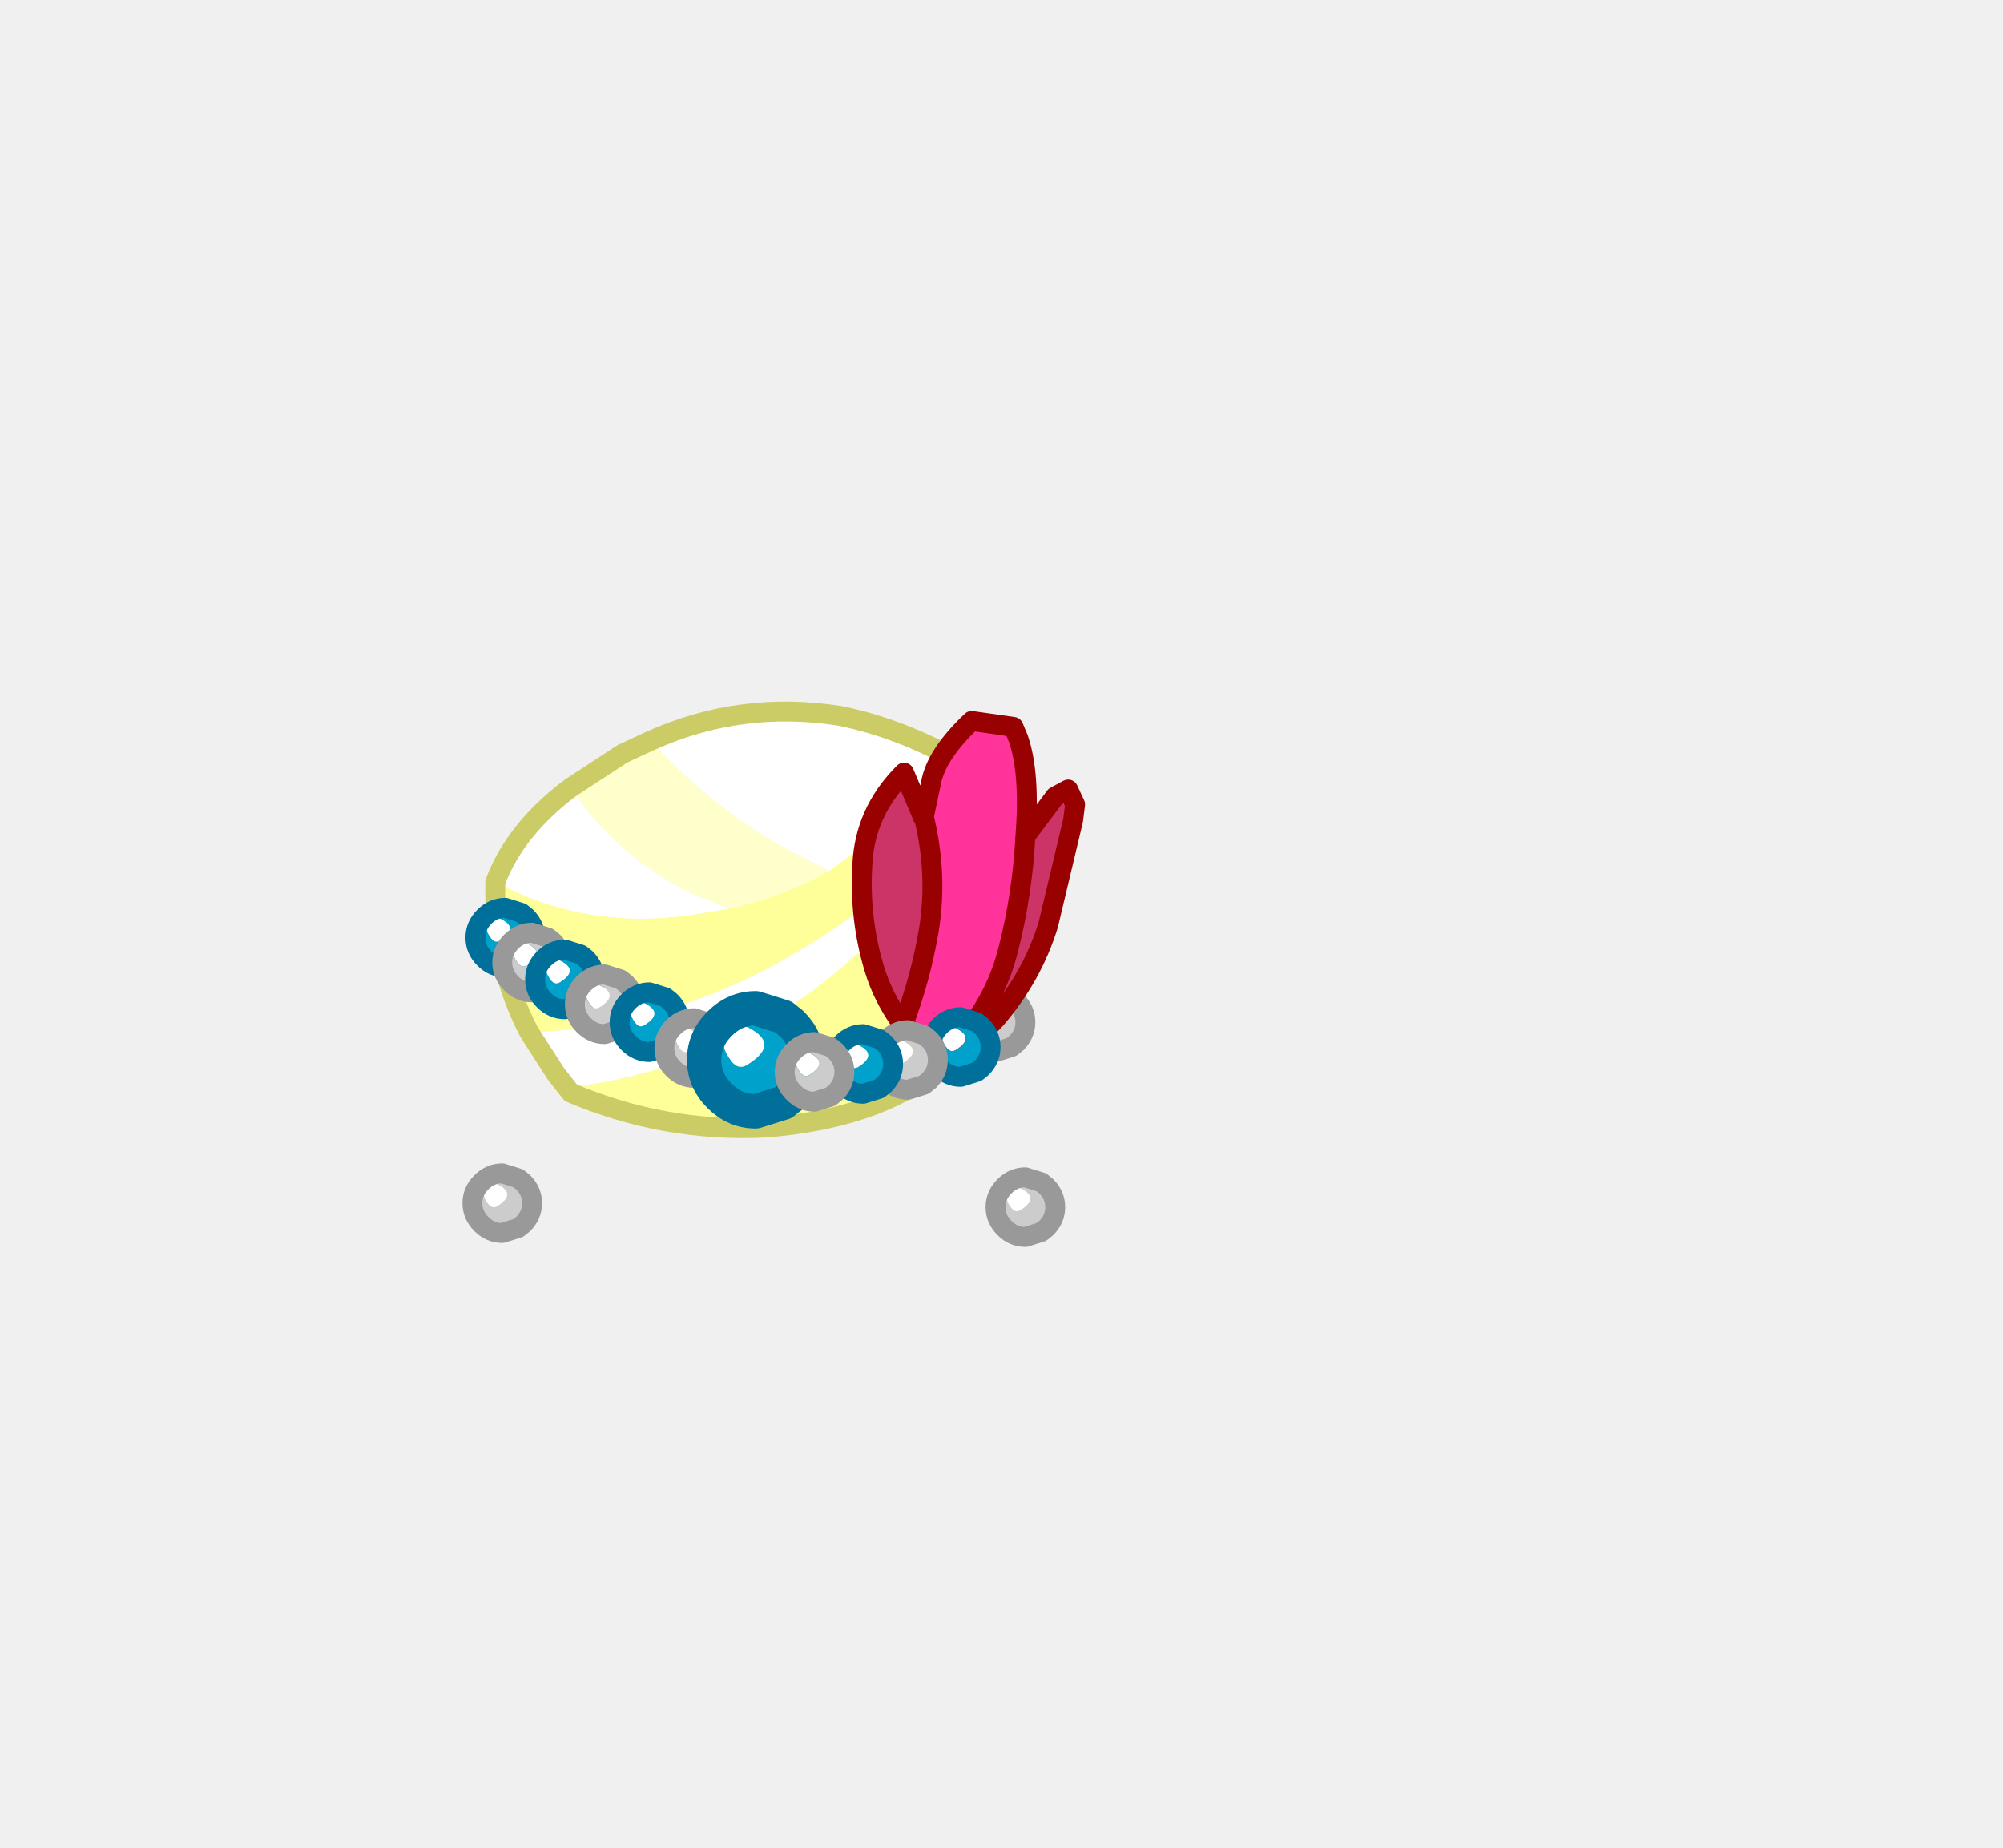
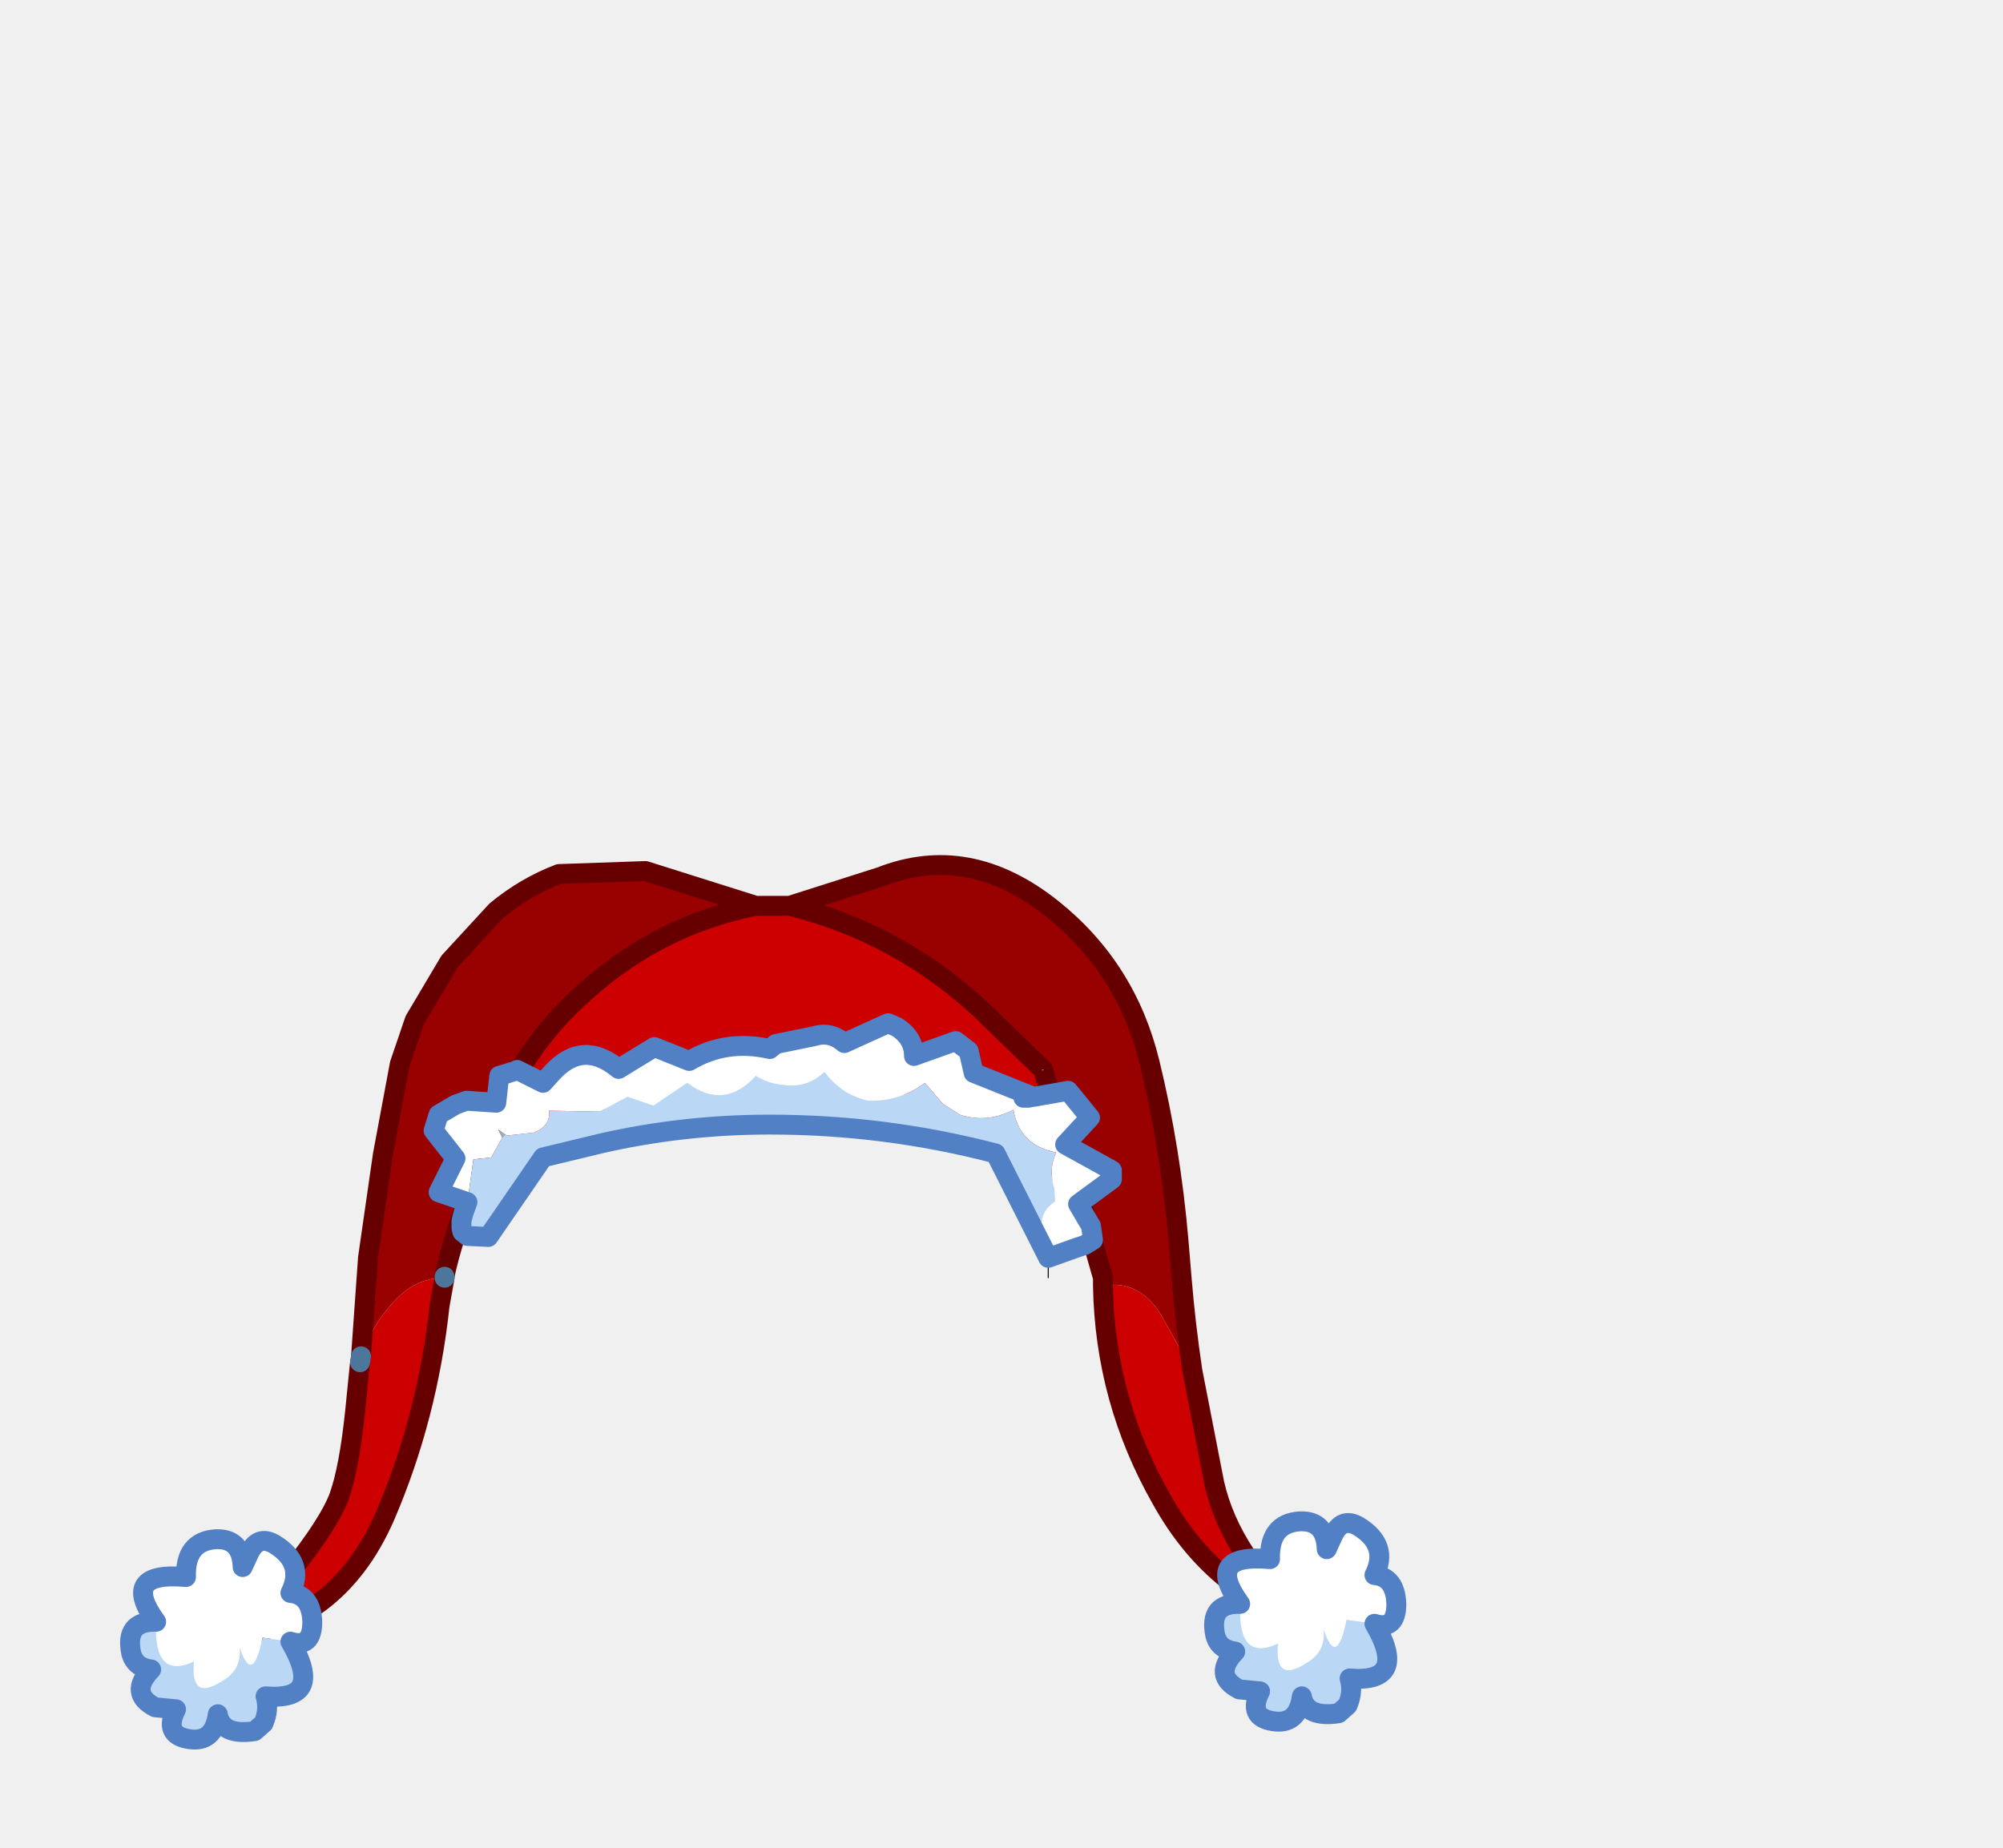
- <svg xmlns="http://www.w3.org/2000/svg" xmlns:xlink="http://www.w3.org/1999/xlink" height="92.9" width="100.7" version="1.1" id="svg1917">
-   <g transform="translate(38.65,49.75)" id="g1889">
-     <use height="4" transform="translate(-15.4,8.75)" width="4" xlink:href="#a" id="use1857" x="0" y="0" style="fill:#cccccc;fill-opacity:1;stroke:#999999;stroke-opacity:1" />
-     <use height="4" transform="translate(10.9,8.95)" width="4" xlink:href="#a" id="use1859" x="0" y="0" style="fill:#cccccc;fill-opacity:1;stroke:#999999;stroke-opacity:1" />
-     <use height="21.95" transform="translate(-14.25,-14.45)" width="26.95" xlink:href="#b" id="use1861" x="0" y="0" />
-     <use height="4" transform="translate(9.4,-0.35)" width="4" xlink:href="#a" id="use1863" x="0" y="0" style="fill:#cccccc;fill-opacity:1;stroke:#999999;stroke-opacity:1" />
-     <use height="17.25" transform="translate(4.15,-14)" width="11.75" xlink:href="#c" id="use1865" x="0" y="0" />
-     <use height="4" transform="translate(7.65,0.9)" width="4" xlink:href="#a" id="use1867" x="0" y="0" style="fill:#00a2cc;fill-opacity:1;stroke:#006f99;stroke-opacity:1" />
-     <use height="4" transform="translate(5,1.55)" width="4" xlink:href="#a" id="use1869" x="0" y="0" style="fill:#cccccc;fill-opacity:1;stroke:#999999;stroke-opacity:1" />
-     <use height="4" transform="translate(-15.25,-4.6)" width="4" xlink:href="#a" id="use1871" x="0" y="0" style="fill:#00a2cc;fill-opacity:1;stroke:#006f99;stroke-opacity:1" />
-     <use height="4" transform="translate(-13.9,-3.35)" width="4" xlink:href="#a" id="use1873" x="0" y="0" style="fill:#cccccc;fill-opacity:1;stroke:#999999;stroke-opacity:1" />
-     <use height="4" transform="translate(-12.25,-2.5)" width="4" xlink:href="#a" id="use1875" x="0" y="0" style="fill:#00a2cc;fill-opacity:1;stroke:#006f99;stroke-opacity:1" />
-     <use height="4" transform="translate(-10.25,-1.25)" width="4" xlink:href="#a" id="use1877" x="0" y="0" style="fill:#cccccc;fill-opacity:1;stroke:#999999;stroke-opacity:1" />
-     <use height="4" transform="translate(-8,-0.35)" width="4" xlink:href="#a" id="use1879" x="0" y="0" style="fill:#00a2cc;fill-opacity:1;stroke:#006f99;stroke-opacity:1" />
-     <use height="4" transform="translate(-5.75,0.95)" width="4" xlink:href="#a" id="use1881" x="0" y="0" style="fill:#cccccc;fill-opacity:1;stroke:#999999;stroke-opacity:1" />
-     <use height="4" transform="matrix(1.728,0,0,1.728,-4.114,0.086)" width="4" xlink:href="#a" id="use1883" x="0" y="0" style="fill:#00a2cc;fill-opacity:1;stroke:#006f99;stroke-opacity:1" />
-     <use height="4" transform="translate(2.75,1.75)" width="4" xlink:href="#a" id="use1885" x="0" y="0" style="fill:#00a2cc;fill-opacity:1;stroke:#006f99;stroke-opacity:1" />
-     <use height="4" transform="translate(0.3,2.15)" width="4" xlink:href="#a" id="use1887" x="0" y="0" style="fill:#cccccc;fill-opacity:1;stroke:#999999;stroke-opacity:1" />
+ <svg xmlns="http://www.w3.org/2000/svg" xmlns:xlink="http://www.w3.org/1999/xlink" height="92.9" width="100.7">
+   <g transform="translate(38.65 49.75)">
+     <use height="39.9" transform="translate(-28.05 -6.75)" width="55.5" xlink:href="#a" />
+     <use height="11.05" transform="translate(21.9 26.25)" width="10.15" xlink:href="#b" />
+     <use height="11.05" transform="translate(-32.6 27.15)" width="10.15" xlink:href="#b" />
  </g>
-   <defs id="defs1915">
-     <g id="d">
-       <path d="M.8 1.55Q.2.8 1.15.5q1.15.5.1 1.15Q1 1.8.8 1.55" fill="#fff" fill-rule="evenodd" transform="translate(.5 .5)" id="path1891" stroke-width="0" />
-       <path d="m2.55 2.55-.25.2-.8.25Q.9 3 .45 2.55 0 2.1 0 1.5 0 .9.45.45.9 0 1.5 0l.8.25.25.2Q3 .9 3 1.5q0 .6-.45 1.05m-1.75-1q.2.25.45.1Q2.3 1 1.15.5.2.8.8 1.55" fill-rule="evenodd" transform="translate(.5 .5)" id="path1893" stroke-width="0" />
-       <path d="m2.55 2.55-.25.2-.8.25Q.9 3 .45 2.55 0 2.1 0 1.5 0 .9.45.45.9 0 1.5 0l.8.25.25.2Q3 .9 3 1.5q0 .6-.45 1.05Z" fill="none" stroke-linecap="round" stroke-linejoin="round" transform="translate(.5 .5)" id="path1895" />
-     </g>
-     <g id="b">
-       <path d="m-10.15 4.95-.55-.7-1.35-2.1Q.15 1.8 10.9-9.65 2.7 3.45-10.15 4.95m-3.6-10.35q1-2.65 3.8-4.75 2.2 3.35 5.9 5.25l2.05.85-1.2.2Q-8.9-2.8-13.75-5.4m7.8-7.1q4.55-2.05 9.55-1.25 2.7.55 5.35 1.95Q8-9.95 6.5-8.5L3.05-5.95l-1.95-1q-3.9-2.1-7.05-5.55" fill="#fff" fill-rule="evenodd" transform="translate(14.25 14.45)" id="path1898" />
-       <path d="m-9.95-10.15 2.6-1.7 1.4-.65Q-2.8-9.05 1.1-6.95l1.95 1Q.65-4.6-2-4.05l-2.05-.85q-3.7-1.9-5.9-5.25" fill-rule="evenodd" transform="translate(14.25 14.45)" id="path1900" fill="#ffc" />
-       <path d="m8.95-11.8 1.95 2.15q.65.95 1.1 3 .45 2-.1 5.2-.55 3.15-3.55 5.55t-8.5 2.85q-5.1.25-9.8-1.75l-.2-.25Q2.7 3.45 10.9-9.65.15 1.8-12.05 2.15q-1.8-3.45-1.7-7.55Q-8.9-2.8-3.2-3.85l1.2-.2q2.65-.55 5.05-1.9L6.5-8.5Q8-9.95 8.95-11.8" fill="#ff9" fill-rule="evenodd" transform="translate(14.25 14.45)" id="path1902" />
-       <path d="m8.95-11.8 1.95 2.15q.65.95 1.1 3 .45 2-.1 5.2-.55 3.15-3.55 5.55t-8.5 2.85q-5.1.25-9.8-1.75l-.2-.25-.55-.7-1.35-2.1q-1.8-3.45-1.7-7.55 1-2.65 3.8-4.75l2.6-1.7 1.4-.65q4.55-2.05 9.55-1.25 2.7.55 5.35 1.95Z" fill="none" stroke="#cc6" stroke-linecap="round" stroke-linejoin="round" transform="translate(14.25 14.45)" id="path1904" />
+   <defs>
+     <g id="a">
+       <path d="M1.05-4.2 5.6-5.65q4.45-1.75 8.65 1.6 3.75 3 4.9 7.75Q20.2 8 20.6 12.65l.15 1.8q.2 2.45.55 4.75l-1.65-2.95q-1.1-1.65-2.85-1.35v-.4l-1.65-5.8-1.35-4.65L10.65 1Q6.5-2.85 1.05-4.2M-20.5 18.45l.35-4.95.75-5.2.85-4.55.75-2.2 1.75-2.95 2.35-2.55q1.45-1.2 3.15-1.85l4.35-.15L-.65-4.2q-4.8.95-8.5 4.25-3.8 3.3-5.15 8.2-1.7 4.5-2 6.2v.05q-1.45 0-2.55 1.2-1.1 1.2-1.65 2.75" fill="#900" fill-rule="evenodd" transform="translate(28.05 6.75)" />
+       <path d="M1.05-4.2Q6.5-2.85 10.65 1l3.15 3.05 1.35 4.65-2.5 2.45Q11.4 7.7 6.45 5.1q-5-2.6-9.9-1.25t-8.9 5.6l-1.95-1.2q1.35-4.9 5.15-8.2 3.7-3.3 8.5-4.25h1.7M16.8 14.9q1.75-.3 2.85 1.35l1.65 2.95 1.1 5.65q.85 3.7 4.55 6.9-4.65-1.5-7.2-6.1-2.85-5-2.95-10.75M13.75 4.05h.05-.05l-.25.05h-.25.25l.25-.05M-16.3 14.5l-.25 1.4q-.6 5.6-2.75 10.6-2.45 5.6-8.25 6.15v-.35q1.85-1 3.5-3 1.95-2.45 2.45-3.8.5-1.4.8-4.25l.25-2.5.05-.3q.55-1.55 1.65-2.75 1.1-1.2 2.55-1.2" fill="#c00" fill-rule="evenodd" transform="translate(28.05 6.75)" />
+       <path d="M21.3 19.2q-.35-2.3-.55-4.75l-.15-1.8Q20.2 8 19.15 3.7 18-1.05 14.25-4.05q-4.2-3.35-8.65-1.6L1.05-4.2Q6.5-2.85 10.65 1l3.15 3.05 1.35 4.65 1.65 5.8v.4q.1 5.75 2.95 10.75 2.55 4.6 7.2 6.1-3.7-3.2-4.55-6.9l-1.1-5.65m-41.8-.75.35-4.95.75-5.2.85-4.55.75-2.2 1.75-2.95 2.35-2.55q1.45-1.2 3.15-1.85l4.35-.15L-.65-4.2h1.7M-16.3 14.5l-.25 1.4q-.6 5.6-2.75 10.6-2.45 5.6-8.25 6.15m0-.35q1.85-1 3.5-3 1.95-2.45 2.45-3.8.5-1.4.8-4.25l.25-2.5m4.25-4.3q.3-1.7 2-6.2 1.35-4.9 5.15-8.2 3.7-3.3 8.5-4.25" fill="none" stroke="#600" stroke-linecap="round" stroke-linejoin="round" transform="translate(28.05 6.75)" />
+       <path d="M41.85 10.8h-.05" fill="none" stroke="#5280c4" stroke-linecap="round" stroke-linejoin="round" stroke-width=".05" />
+       <path d="m-20.55 18.75.05-.3m4.2-3.95v-.05" fill="none" stroke="#4d769d" stroke-linecap="round" stroke-linejoin="round" transform="translate(28.05 6.75)" />
+       <path d="m13.3 5.4-.25.05h-.25.25l.25-.05h.05l1.7-.3 1.1 1.35L14.9 7.8l2.35 1.3v.45l-1.7 1.25.65 1.1.1.7-.4.25-.45.15-1.4.5q-.75-1.9.1-2.65l.25-.2-.05-.65q-.3-.95.1-1.8-1.85-.35-2.15-2.15-1.3.7-2.7.25l-.85-.55-.9-1.05Q6.6 5.65 5 5.6q-1.35-.3-2.2-1.45-.9.85-2.1.65-.7-.05-1.35-.45-1.6 1.75-3.45.35l-1.7 1.15-1.3-.45-1.4.75-2.55-.05q.1.75-.75 1.1l-1.35.15-.1-.05-.35-.25.2.4-.55 1-.9.1-.3 2.15-1.45-.5.85-1.7-1.1-1.4.25-.8.85-.5.55-.2 1.5.1.15-1.35.65-.2.25-.1 1.3.65.45-.5q1.55-1.7 3.35-.2l1.8-1.1 1.75.7Q-2.15 2.5.05 3l.3-.25 1.95-.4q.8-.25 1.5.35l2.2-1 .45.2q.85.55.85 1.45l2.1-.75.65.5.25 1.1 3 1.2" fill="#fff" fill-rule="evenodd" transform="translate(28.05 6.75)" />
+       <path d="m-13.4 7.45-.2-.4.35.25-.15.15" fill="#98afc0" fill-rule="evenodd" transform="translate(28.05 6.75)" />
+       <path d="m-15.15 10.7.3-2.15.9-.1.55-1 .15-.15.1.05 1.35-.15q.85-.35.75-1.1l2.55.05 1.4-.75 1.3.45 1.7-1.15q1.85 1.4 3.45-.35.65.4 1.35.45 1.2.2 2.1-.65Q3.65 5.3 5 5.6q1.6.05 2.85-.9l.9 1.05.85.55q1.4.45 2.7-.25.3 1.8 2.15 2.15-.4.85-.1 1.8l.05.65-.25.2q-.85.75-.1 2.65L11.4 8.25Q5.85 6.8.05 6.8q-4.35 0-8.5.95l-2.9.7-2.75 4-1.05-.05-.25-.2-.05-.2v-.35l.1-.4.2-.55" fill="#bad7f5" fill-rule="evenodd" transform="translate(28.05 6.75)" />
+       <path d="M42.1 20.25v1" fill="none" stroke="#000" stroke-linecap="round" stroke-linejoin="round" stroke-width=".05" />
+       <path d="M12.8 5.45h.25l.25-.05-3-1.2-.25-1.1-.65-.5-2.1.75q0-.9-.85-1.45L6 1.7l-2.2 1q-.7-.6-1.5-.35l-1.95.4-.3.25q-2.2-.5-4.05.6l-1.75-.7-1.8 1.1q-1.8-1.5-3.35.2l-.45.5-1.3-.65m-.25.1-.65.2-.15 1.35-1.5-.1-.55.2-.85.5-.25.8 1.1 1.4-.85 1.7 1.45.5-.2.55-.1.4V12l.05.2.25.2 1.05.05 2.75-4 2.9-.7Q-4.3 6.8.05 6.8q5.8 0 11.35 1.45l2.65 5.25 1.4-.5.45-.15.4-.25-.1-.7-.65-1.1 1.7-1.25V9.1L14.9 7.8l1.25-1.35-1.1-1.35-1.7.3h-.05" fill="none" stroke="#5280c4" stroke-linecap="round" stroke-linejoin="round" transform="translate(28.05 6.75)" />
    </g>
    <g id="c">
-       <path d="M7.8-8.65v-.05l.35-1.65q.25-1.45 2.05-3.15l2.1.3.25.6q.6 1.75.35 4.9-.15 2.9-.85 5.65Q11.4.6 9.5 2.7q-1.25.2-2.75-.9.9-2.4 1.3-4.8.45-2.8-.25-5.65" fill="#f39" fill-rule="evenodd" transform="translate(-4.15 14)" id="path1907" />
-       <path d="M7.8-8.65Q8.5-5.8 8.05-3q-.4 2.4-1.3 4.8-1-1.35-1.45-2.85-.75-2.5-.6-5.15.1-2.7 2.1-4.7l.95 2.25h.05M9.5 2.7q1.9-2.1 2.55-4.75.7-2.75.85-5.65l1.5-2 .65-.35.35.75-.1.8-1.25 5.25q-.8 2.6-2.65 4.75-.9 1-1.9 1.2" fill="#c36" fill-rule="evenodd" transform="translate(-4.15 14)" id="path1909" />
-       <path d="M12.9-7.7q.25-3.15-.35-4.9l-.25-.6-2.1-.3q-1.8 1.7-2.05 3.15L7.8-8.7v.05Q8.5-5.8 8.05-3q-.4 2.4-1.3 4.8 1.5 1.1 2.75.9 1.9-2.1 2.55-4.75.7-2.75.85-5.65l1.5-2 .65-.35.35.75-.1.8-1.25 5.25q-.8 2.6-2.65 4.75-.9 1-1.9 1.2M7.8-8.65h-.05L6.8-10.9q-2 2-2.1 4.7-.15 2.65.6 5.15.45 1.5 1.45 2.85M7.8-8.7l-.05.05" fill="none" stroke="#900" stroke-linecap="round" stroke-linejoin="round" transform="translate(-4.15 14)" id="path1911" />
+       <path d="m8.05 5.15-1.4-.2q-.5 2.45-1.15.5.1 1.05-.75 1.6Q3 8.25 3.2 6.15q-2.05.95-1.9-2Q-.55 1.6 2.8 1.9 2.75.1 4.3 0q1.3-.05 1.35 1.4l.3-.65q.45-1 1.3-.5 1.55.95.8 2.45 1.05.1 1.1 1.45 0 1.35-1.1 1" fill="#fff" fill-rule="evenodd" transform="translate(.5 .5)" />
+       <path d="M1.3 4.15q-.15 2.95 1.9 2-.2 2.1 1.55.9.85-.55.75-1.6.65 1.95 1.15-.5l1.4.2q1.75 3-1.25 2.75.2.65-.1 1.35l-.45.4Q4.6 9.9 4.4 8.8q-.2 1.45-1.45 1.25-1.3-.2-.65-1.5l-1.05-.1q-1.35-.7-.2-1.9-.8-.1-1-.8Q-.3 4.1 1.3 4.15" fill="#bad7f5" fill-rule="evenodd" transform="translate(.5 .5)" />
+       <path d="M8.05 5.15q1.1.35 1.1-1Q9.1 2.8 8.05 2.7q.75-1.5-.8-2.45-.85-.5-1.3.5l-.3.65Q5.6-.05 4.3 0 2.75.1 2.8 1.9q-3.35-.3-1.5 2.25Q-.3 4.1.05 5.75q.2.7 1 .8-1.15 1.2.2 1.9l1.05.1q-.65 1.3.65 1.5 1.25.2 1.45-1.25.2 1.1 1.85.85l.45-.4q.3-.7.1-1.35 3 .25 1.25-2.75Z" fill="none" stroke="#5280c4" stroke-linecap="round" stroke-linejoin="round" transform="translate(.5 .5)" />
    </g>
-     <use height="4" width="4" xlink:href="#d" id="a" />
+     <use height="11.05" width="10.15" xlink:href="#c" id="b" />
  </defs>
</svg>
